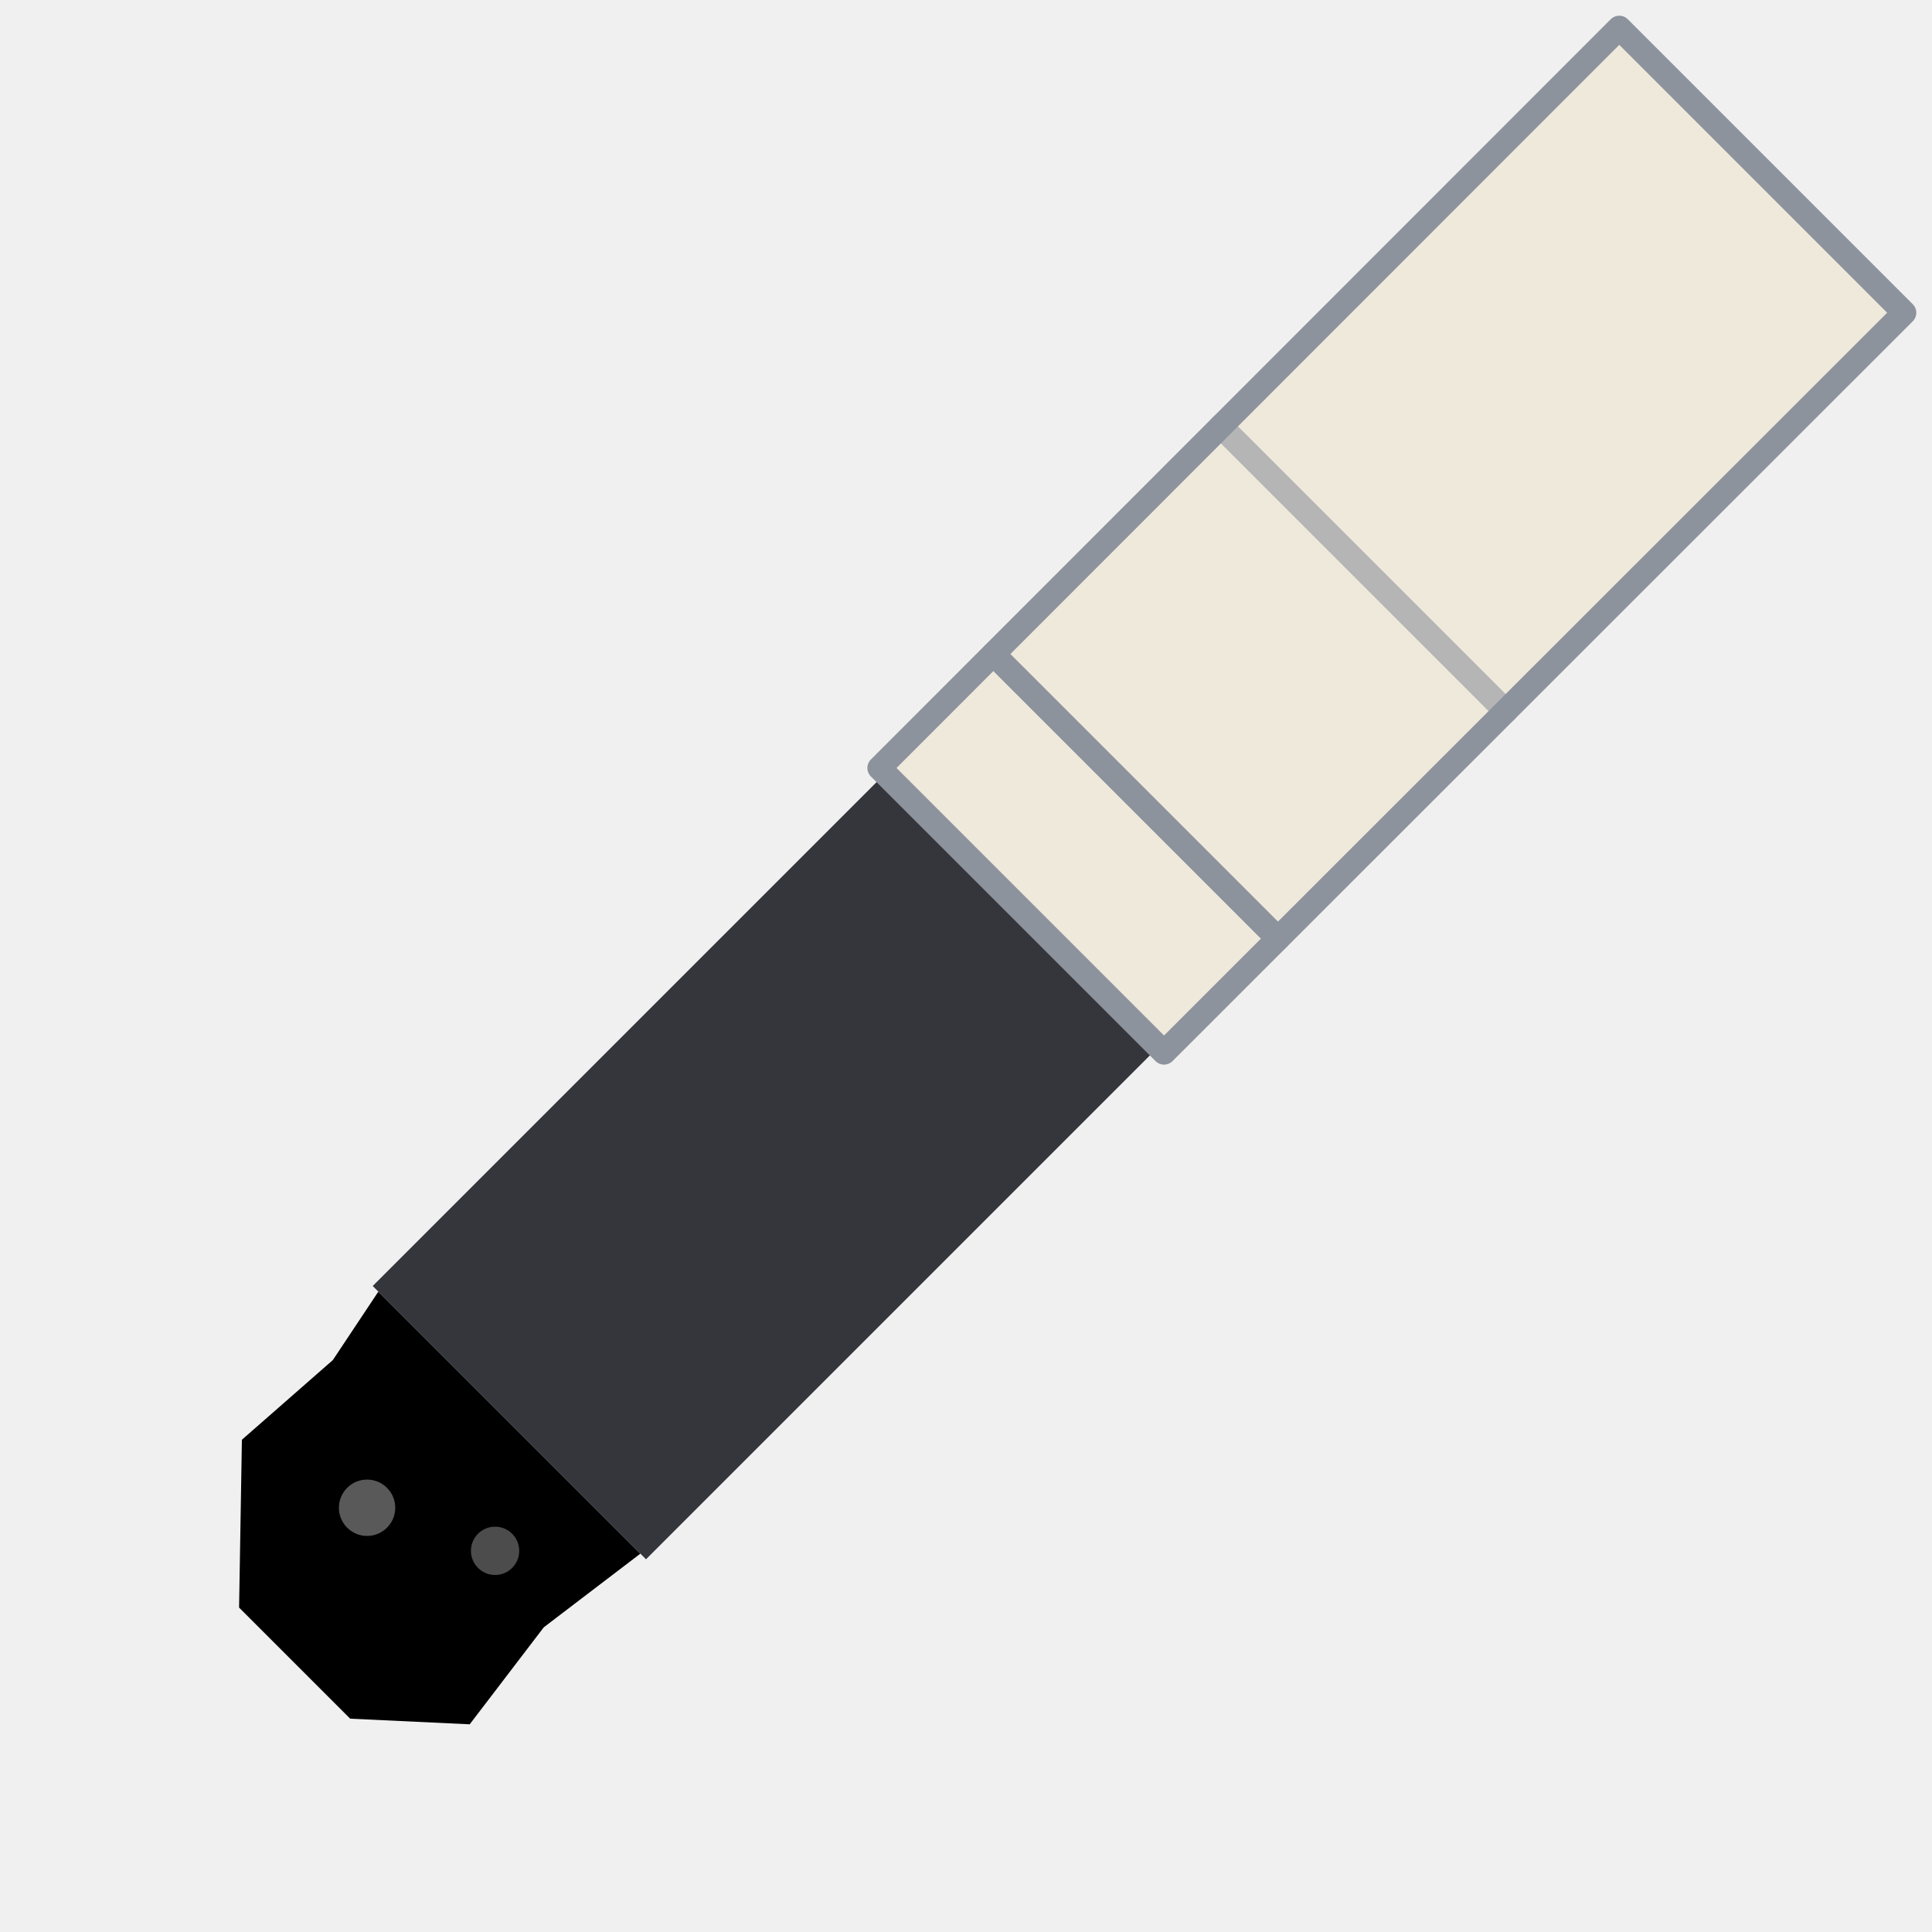
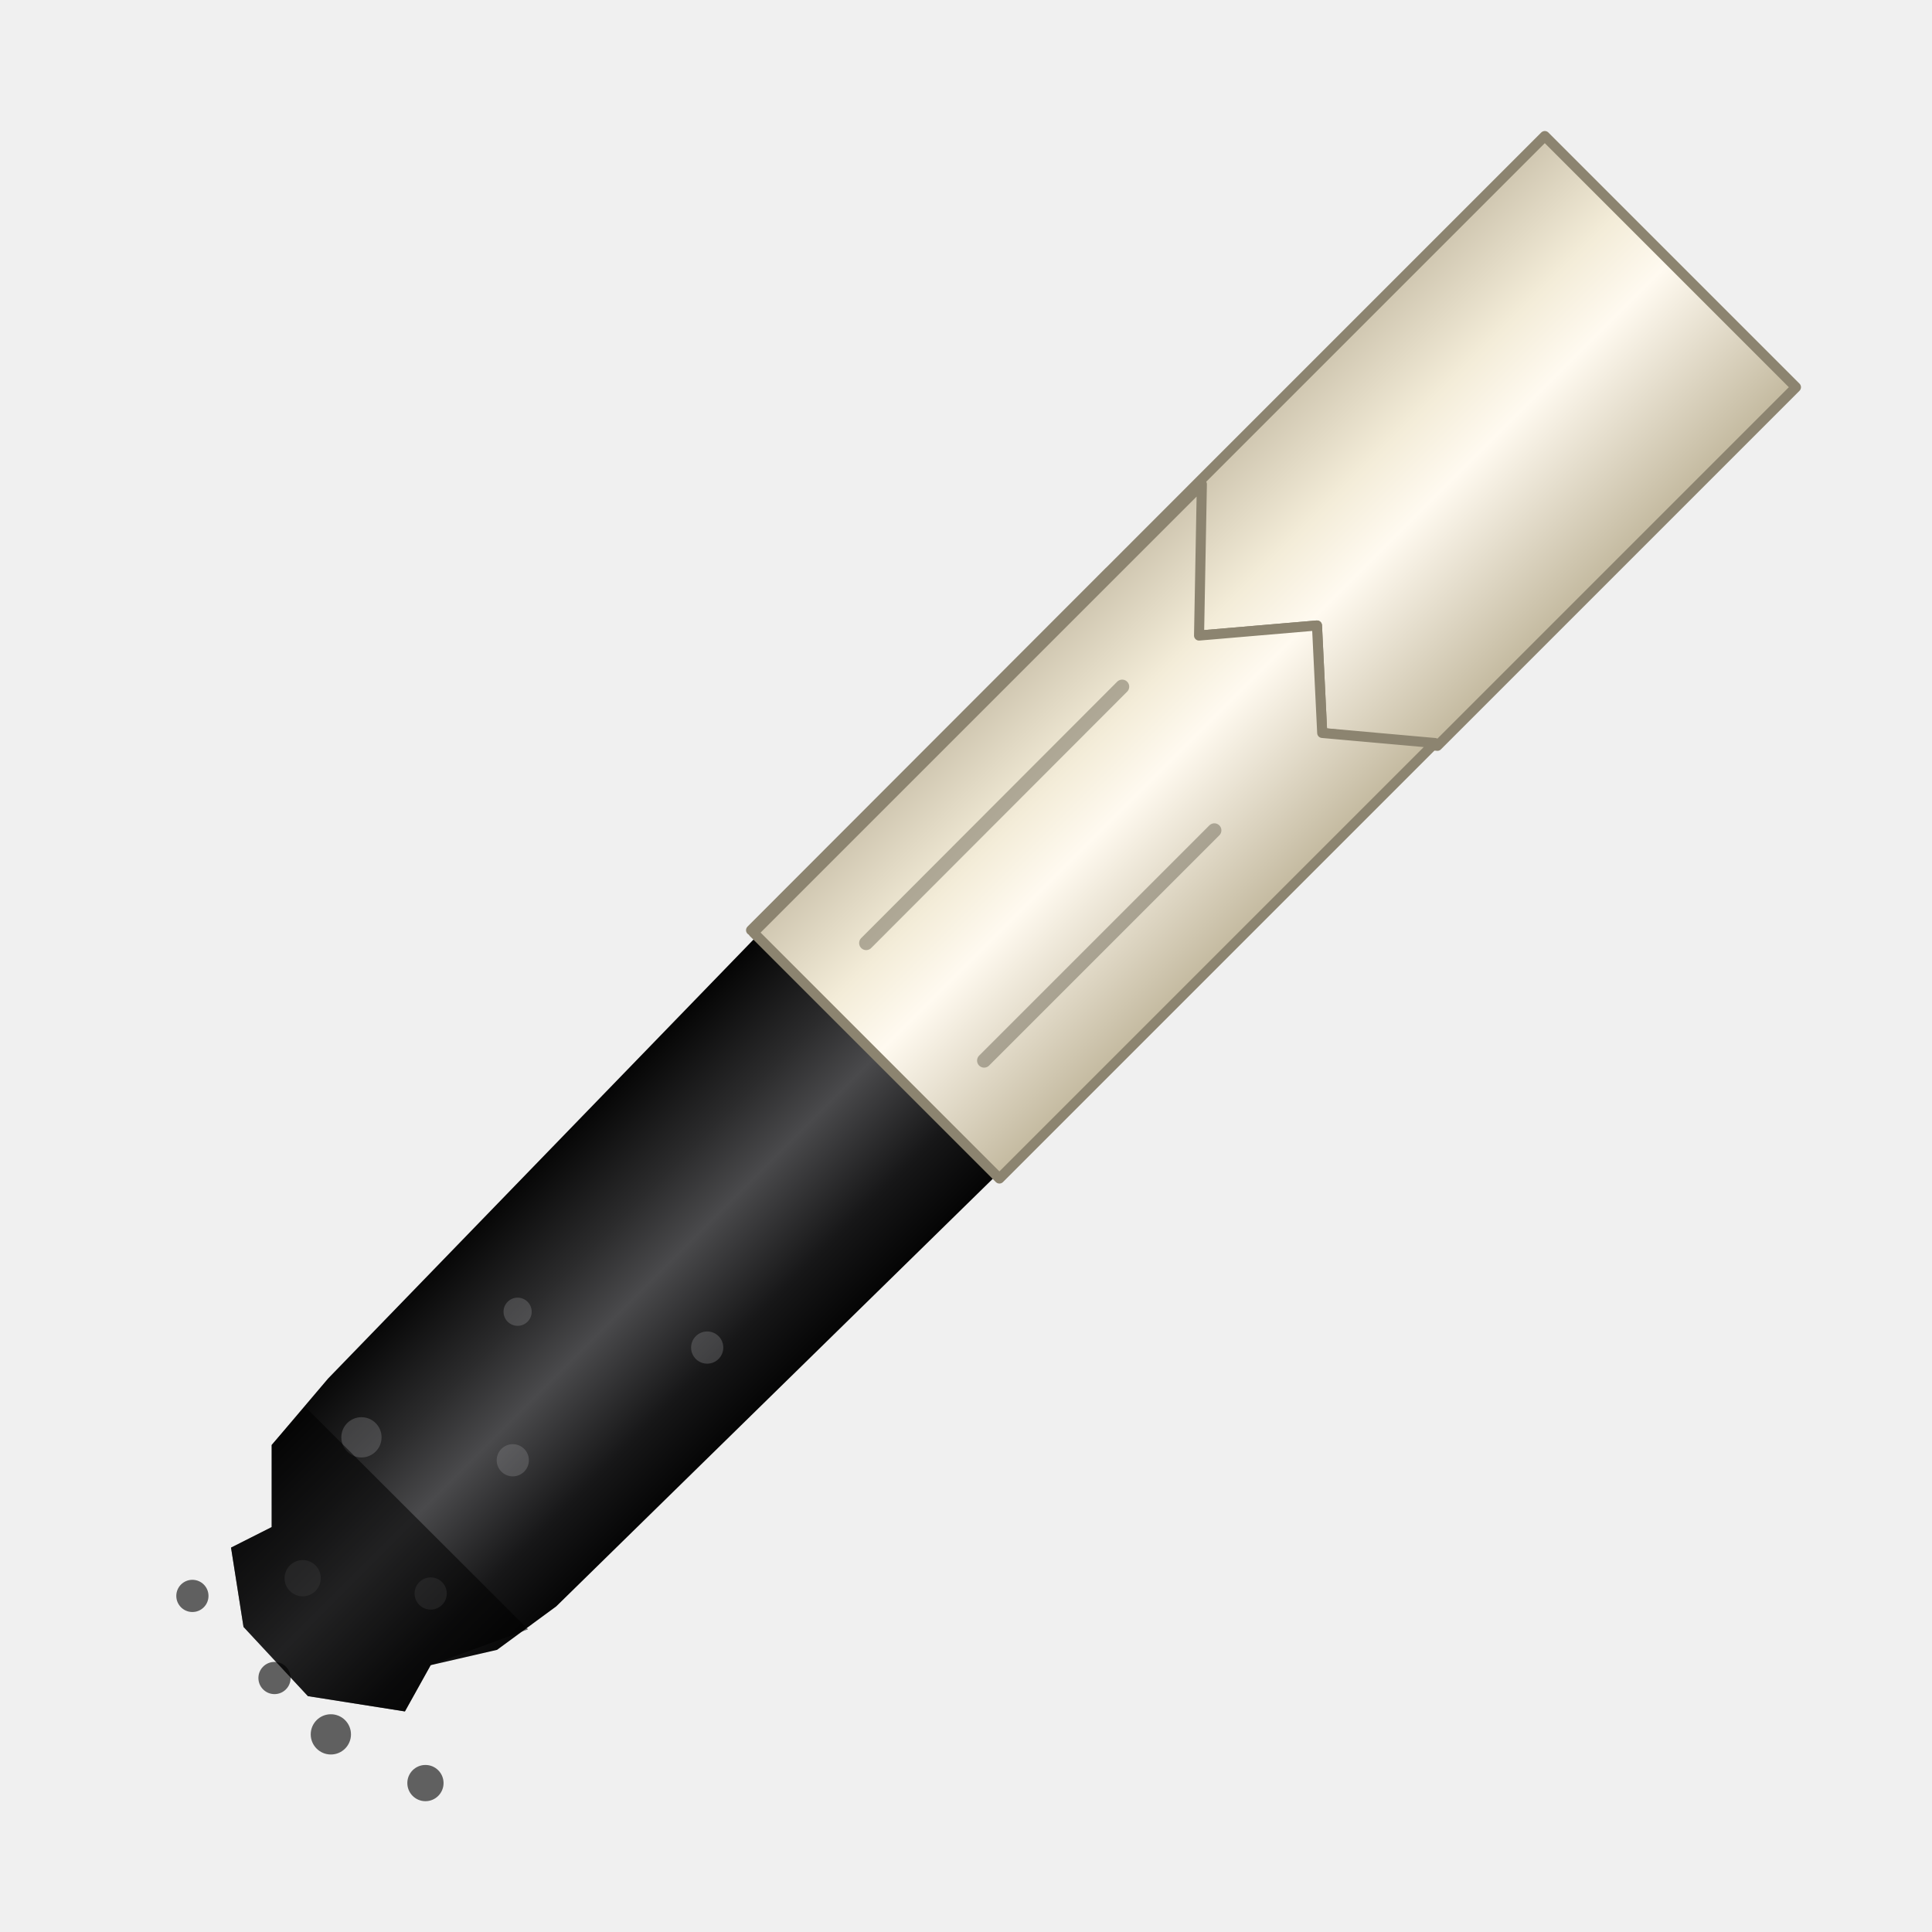
<svg xmlns="http://www.w3.org/2000/svg" viewBox="0 0 48 48" width="48" height="48">
-   <polygon points="5.94,39.94 6.01,35.77 8.27,33.79 9.4,32.09 15.91,38.6 13.51,40.43 11.67,42.84 8.7,42.7" fill="currentColor" />
-   <polygon points="9.26,31.95 23.4,17.81 30.19,24.6 16.05,38.74" fill="#34363b" />
-   <polygon points="21.85,19.08 40.23,0.69 47.31,7.77 28.92,26.15" fill="#efe9dc" stroke="#8d939d" stroke-width="0.6" stroke-linejoin="round" />
-   <line x1="24.68" y1="16.25" x2="31.75" y2="23.32" stroke="#8d939d" stroke-width="0.6" stroke-linecap="round" />
-   <line x1="30.33" y1="10.59" x2="37.41" y2="17.67" stroke="#8d939d" stroke-width="0.6" stroke-linecap="round" opacity="0.6" />
-   <circle cx="9.12" cy="37.46" r="0.7" fill="#ffffff" opacity="0.35" />
-   <circle cx="12.3" cy="38.53" r="0.6" fill="#ffffff" opacity="0.3" />
+   <defs>
+     <linearGradient id="g1" gradientUnits="userSpaceOnUse" x1="15.03" y1="27.12" x2="20.88" y2="32.97">
+       <stop offset="0" stop-color="#050505" />
+       <stop offset="0.3" stop-color="#2b2b2c" />
+       <stop offset="0.5" stop-color="#4a4a4c" />
+       <stop offset="0.8" stop-color="#171718" />
+       <stop offset="1" stop-color="#050505" />
+     </linearGradient>
+     <linearGradient id="g2" gradientUnits="userSpaceOnUse" x1="28.84" y1="12.93" x2="35.07" y2="19.16">
+       <stop offset="0" stop-color="#cfc6b0" />
+       <stop offset="0.3" stop-color="#f3ecd8" />
+       <stop offset="0.5" stop-color="#fffaf0" />
+       <stop offset="1" stop-color="#c3b99f" />
+     </linearGradient>
+     <linearGradient id="g3" gradientUnits="userSpaceOnUse" x1="23.81" y1="18.08" x2="29.92" y2="24.19">
+       <stop offset="0" stop-color="#cfc6b0" />
+       <stop offset="0.3" stop-color="#f3ecd8" />
+       <stop offset="0.5" stop-color="#fffaf0" />
+       <stop offset="1" stop-color="#c3b99f" />
+     </linearGradient>
+   </defs>
+   <path d="M 6.05,40.42 L 5.74,38.45 L 6.75,37.94 L 6.75,35.9 L 8.15,34.25 L 20.06,21.96 L 26.04,27.94 L 13.82,39.91 L 12.35,40.99 L 10.7,41.37 L 10.06,42.52 L 7.65,42.14 Z" fill="url(#g1)" />
+   <circle cx="7.52" cy="39.21" r="0.45" fill="#8a8a8c" opacity="0.35" />
+   <circle cx="10.7" cy="39.59" r="0.4" fill="#8a8a8c" opacity="0.35" />
+   <circle cx="8.98" cy="35.71" r="0.5" fill="#8a8a8c" opacity="0.35" />
+   <circle cx="12.74" cy="36.28" r="0.4" fill="#8a8a8c" opacity="0.35" />
+   <circle cx="12.86" cy="32.59" r="0.35" fill="#8a8a8c" opacity="0.35" />
+   <circle cx="17.57" cy="33.48" r="0.4" fill="#8a8a8c" opacity="0.35" />
+   <path d="M 6.05,40.42 L 5.74,38.45 L 6.75,37.94 L 6.75,35.9 L 7.58,34.95 L 13.12,40.48 L 10.7,41.37 L 10.06,42.52 L 7.65,42.14 Z" fill="currentColor" opacity="0.55" />
+   <circle cx="8.22" cy="43.09" r="0.5" fill="currentColor" opacity="0.6" />
+   <circle cx="6.82" cy="41.69" r="0.4" fill="currentColor" opacity="0.6" />
+   <circle cx="10.57" cy="44.3" r="0.45" fill="currentColor" opacity="0.6" />
+   <circle cx="4.78" cy="39.65" r="0.4" fill="currentColor" opacity="0.6" />
+   <path d="M 18.66,23.11 L 27.56,14.2 L 29.66,13.75 L 29.79,15.79 L 32.72,15.54 L 32.85,18.21 L 35.71,18.53 L 44.62,9.62 L 38.38,3.38 L 29.79,11.97 Z" fill="url(#g2)" stroke="#8c8470" stroke-width="0.25" stroke-linejoin="round" />
+   <polygon points="18.66,23.11 21.52,20.24 24.89,29.34" fill="#000000" opacity="0" />
+   <path d="M 18.72,23.17 L 29.86,12.03 L 29.79,15.79 L 32.72,15.54 L 32.85,18.21 L 35.65,18.46 L 24.83,29.28 Z" fill="url(#g3)" stroke="#8c8470" stroke-width="0.25" stroke-linejoin="round" />
+   <line x1="21.52" y1="23.43" x2="27.88" y2="17.06" stroke="#6f6a5a" stroke-width="0.35" stroke-linecap="round" opacity="0.5" />
+   <line x1="24.45" y1="26.35" x2="30.17" y2="20.63" stroke="#6f6a5a" stroke-width="0.35" stroke-linecap="round" opacity="0.5" />
</svg>
